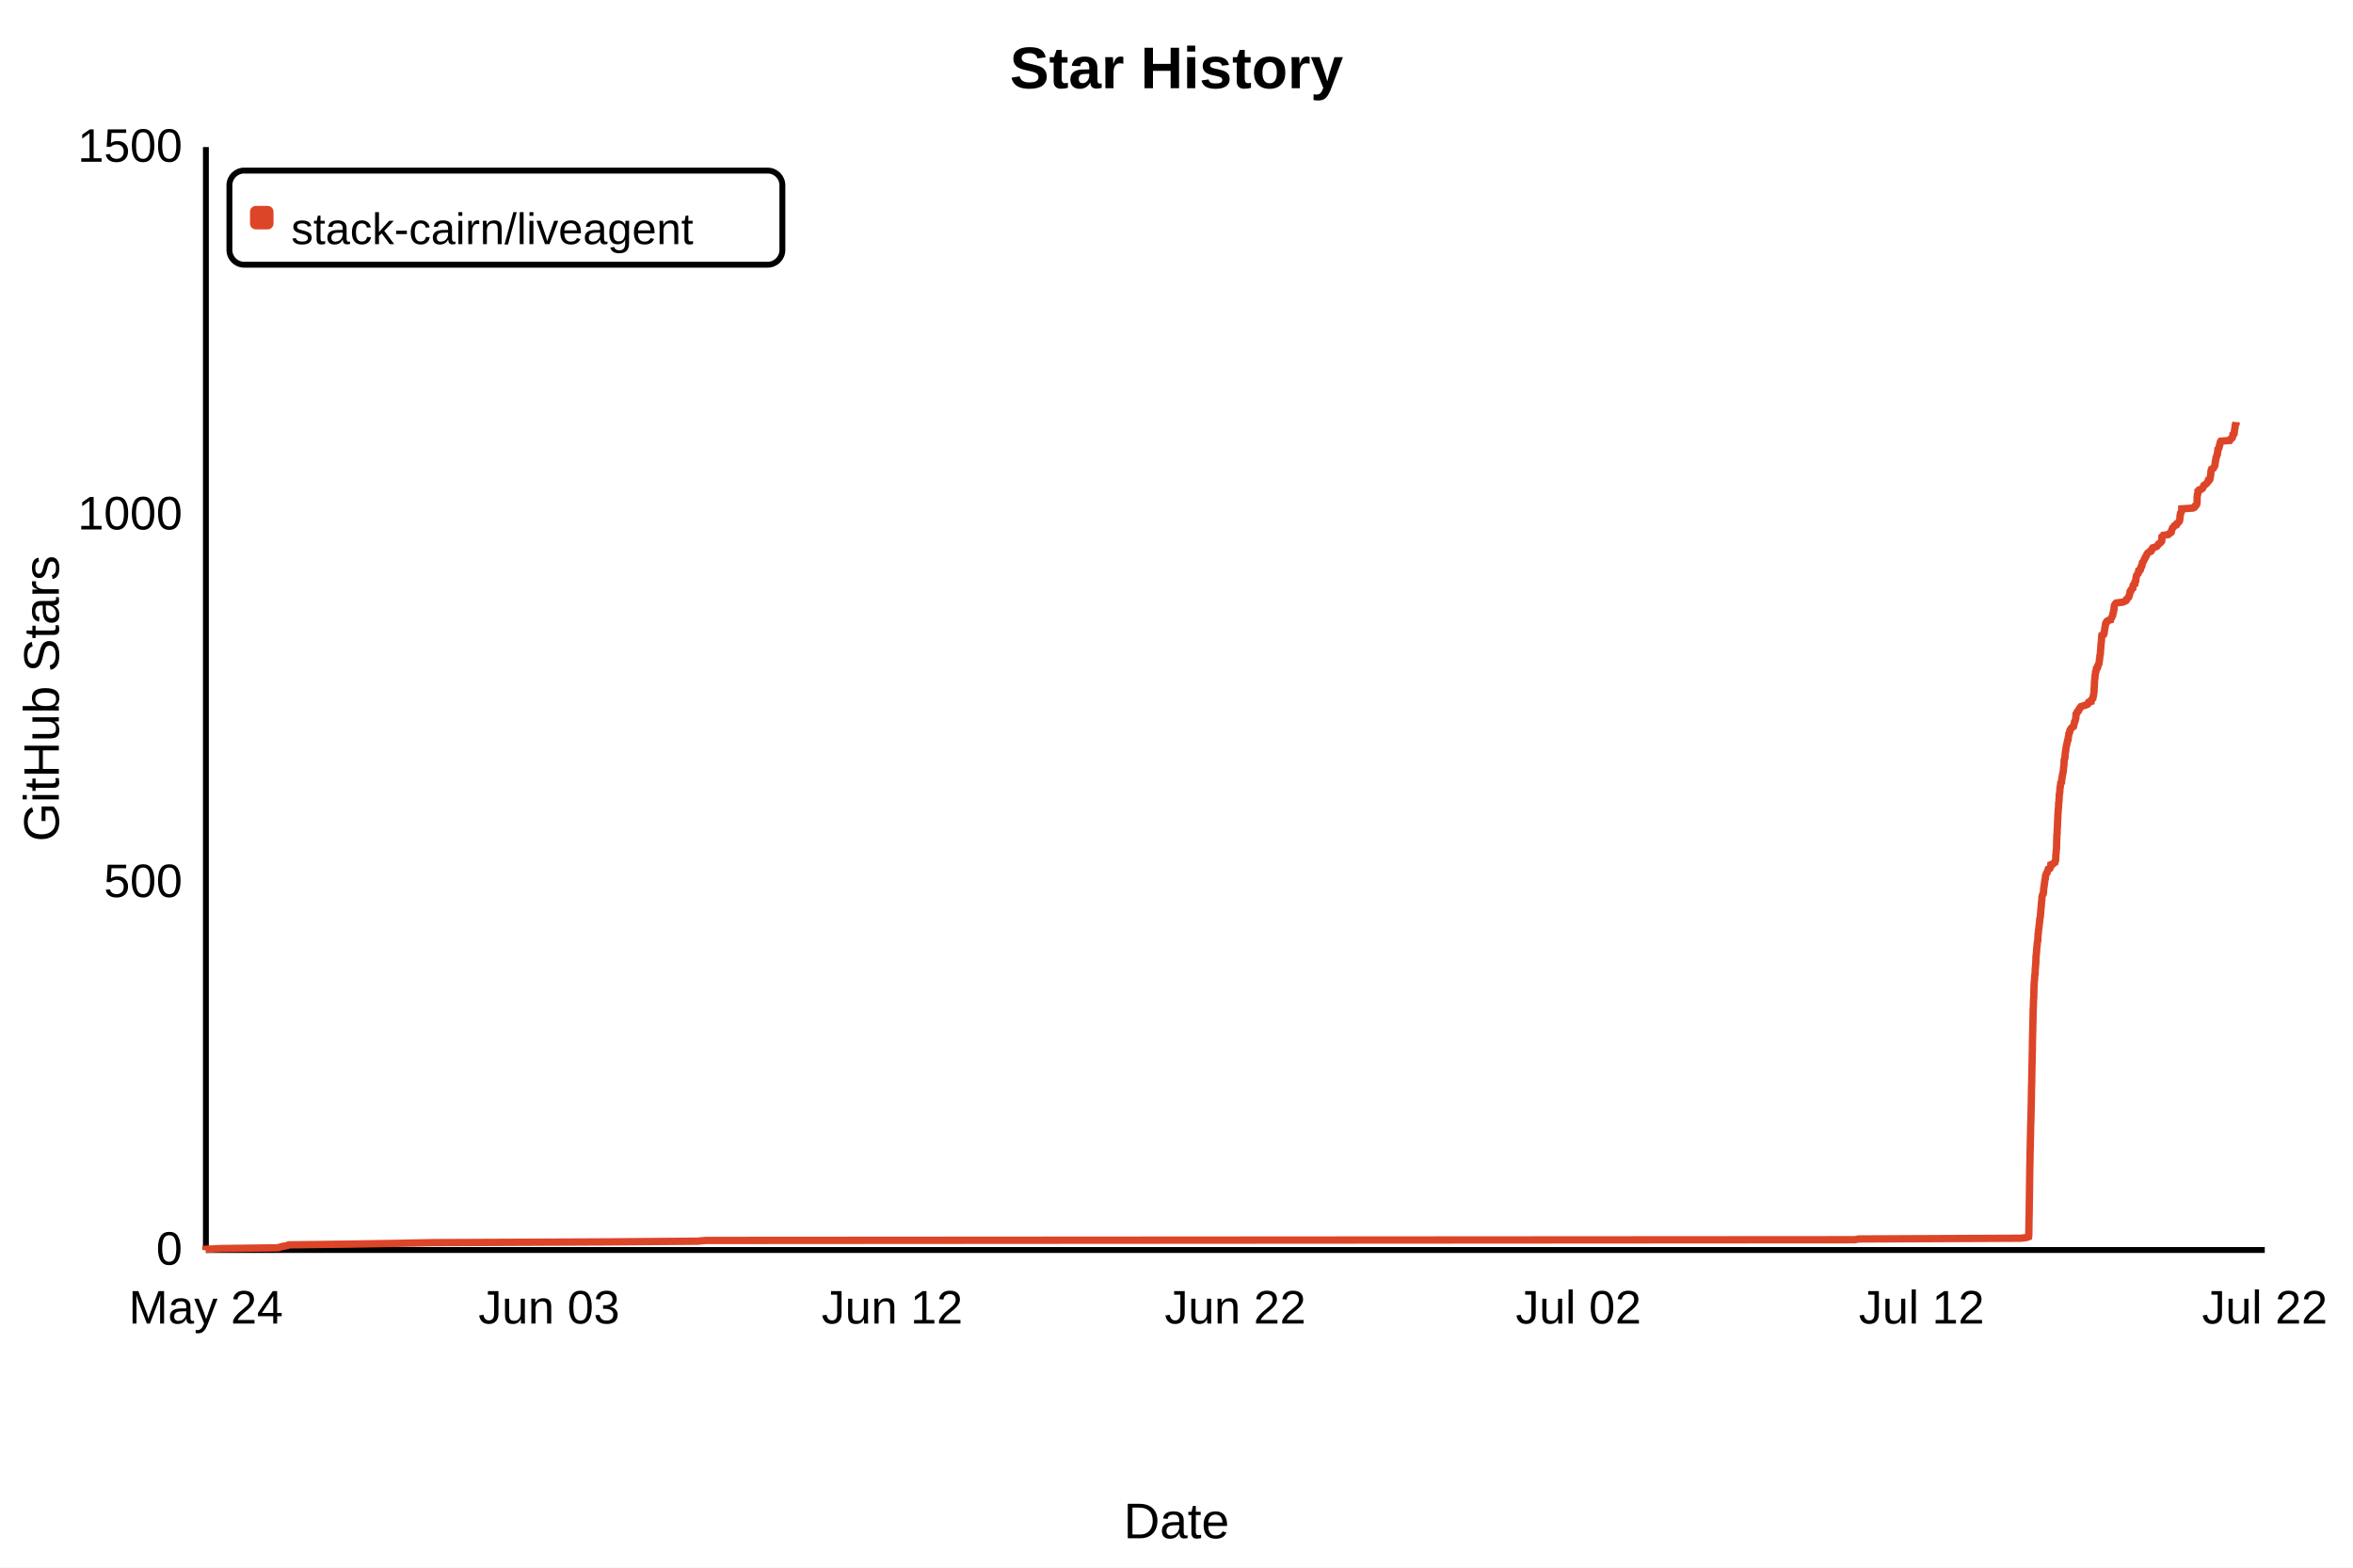
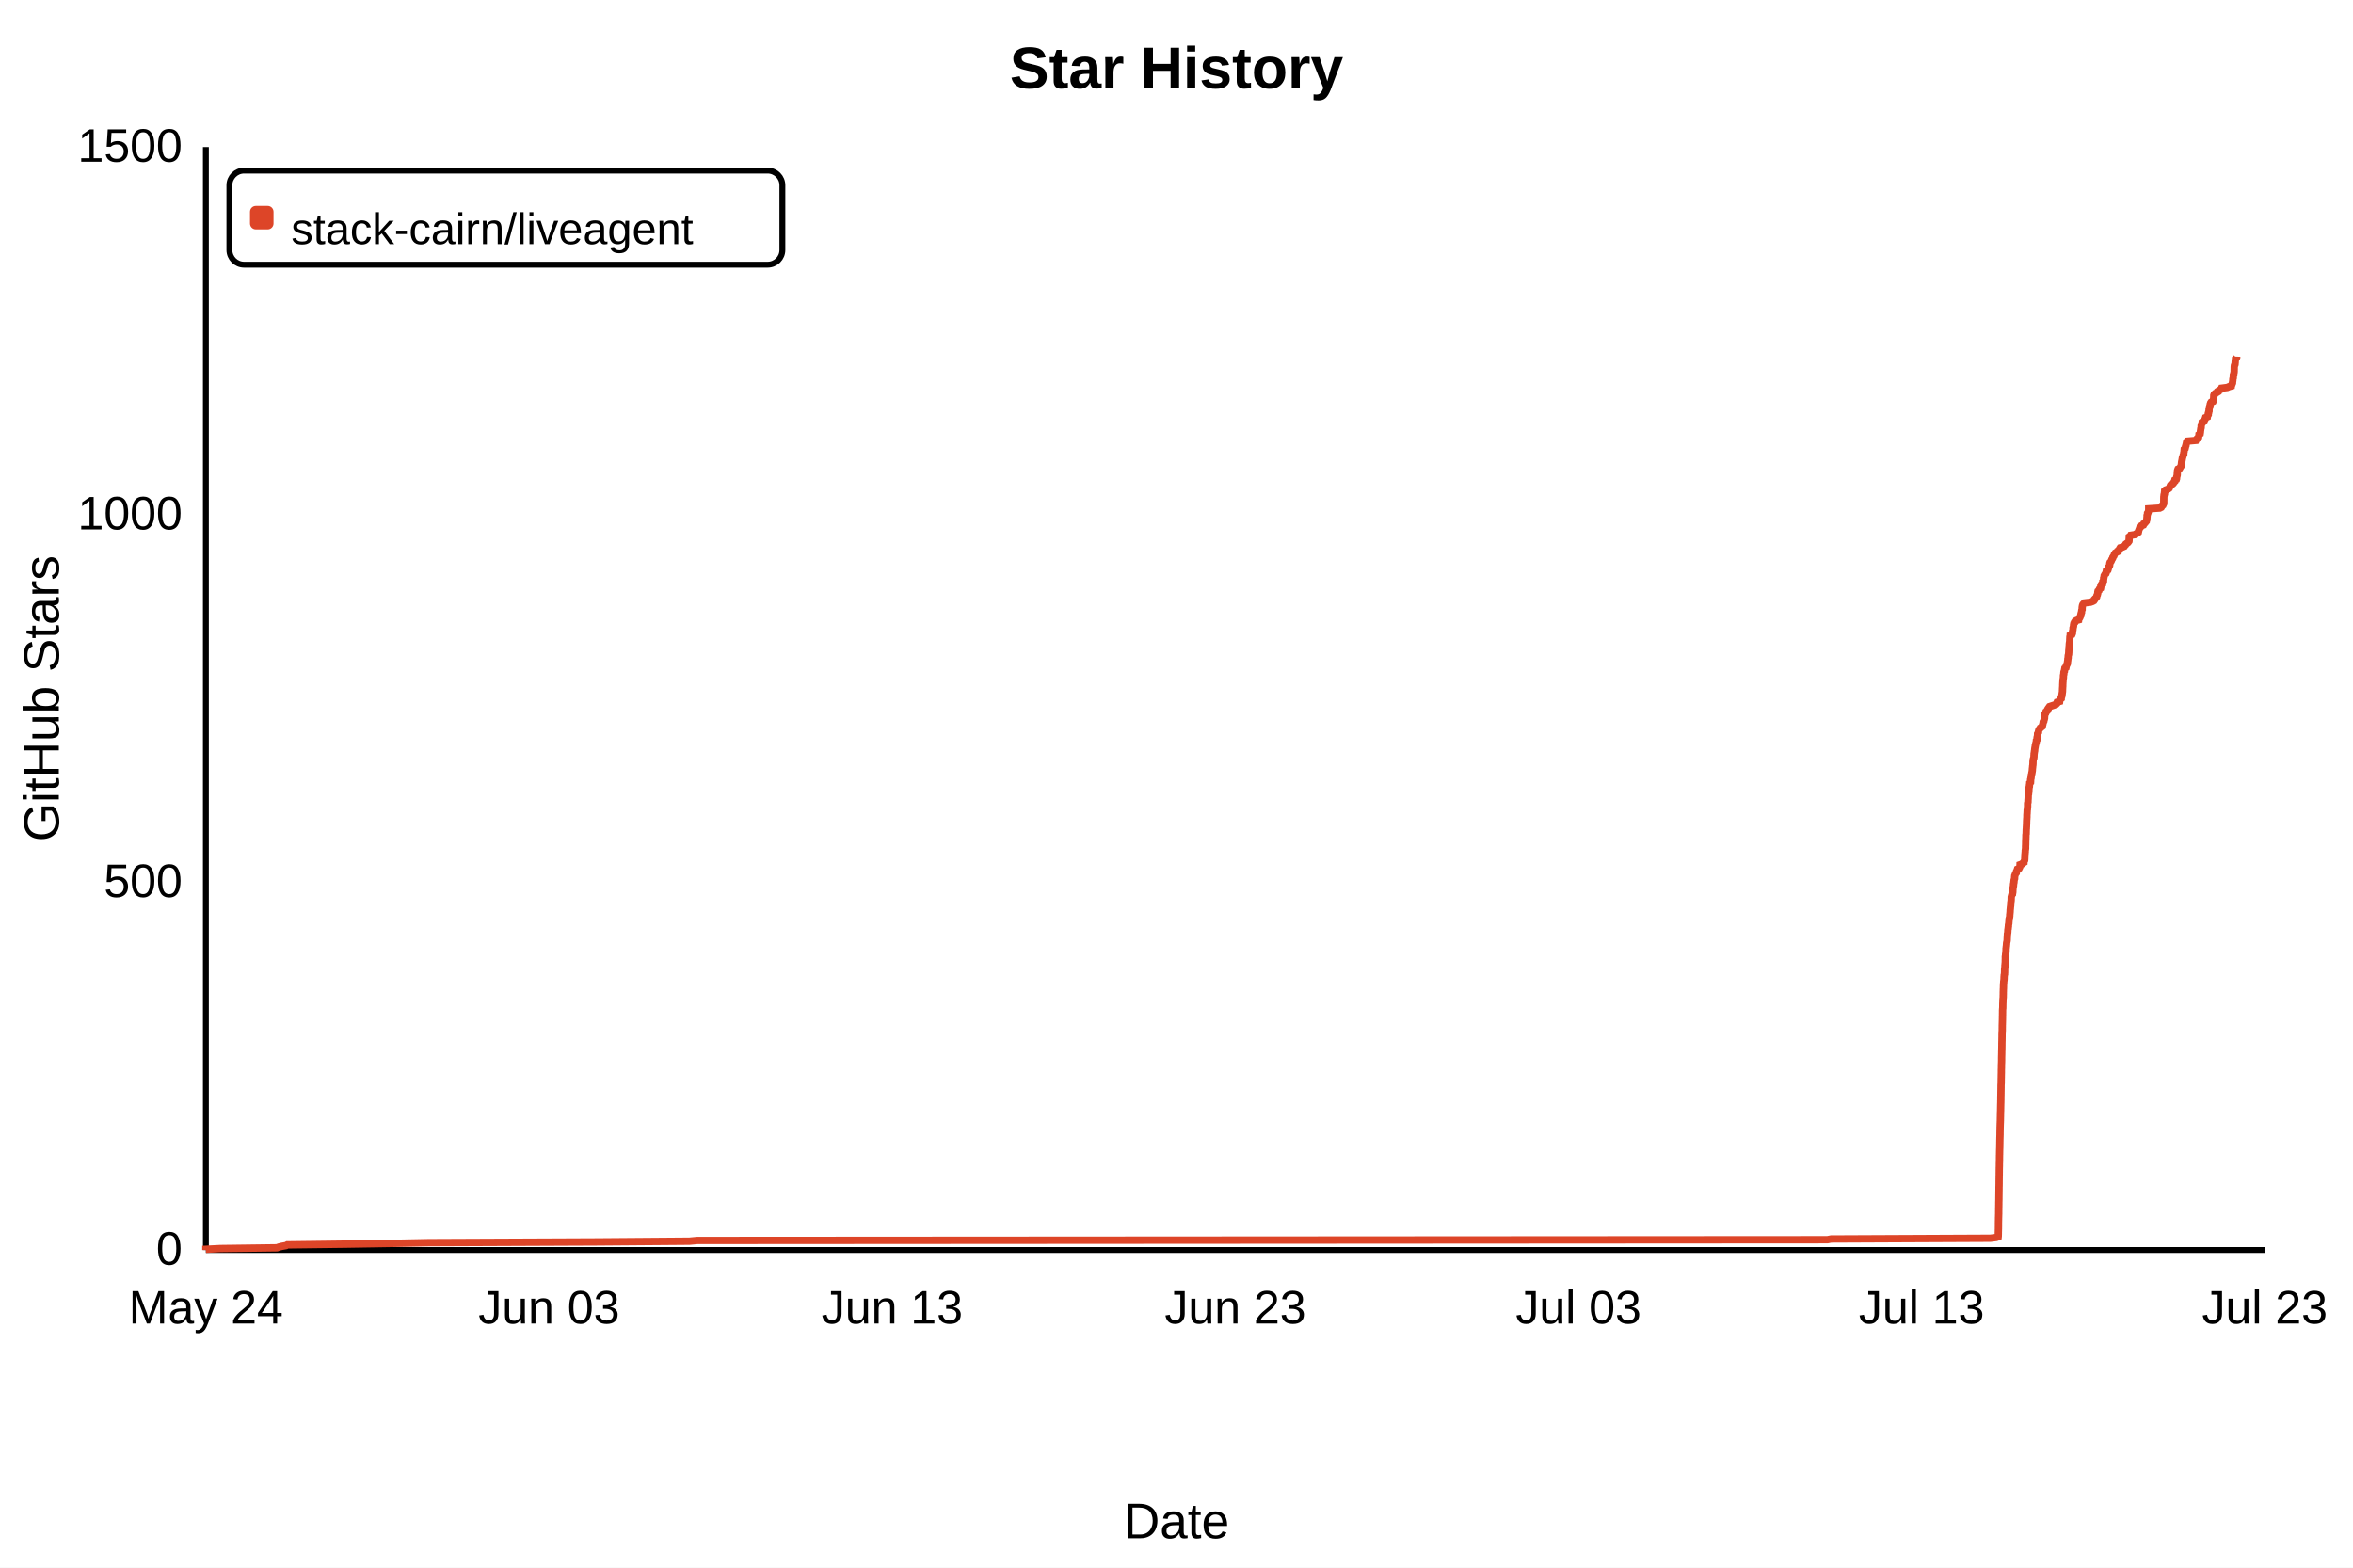
- <svg xmlns="http://www.w3.org/2000/svg" width="800" height="533" viewBox="0 0 800 533" role="img" aria-label="Star History" data-star-count="1126" style="background:#fff;font-family:Arial,sans-serif">
+ <svg xmlns="http://www.w3.org/2000/svg" width="800" height="533" viewBox="0 0 800 533" role="img" aria-label="Star History" data-star-count="1215" style="background:#fff;font-family:Arial,sans-serif">
  <rect width="800" height="533" fill="#fff" />
  <text x="50%" y="30" fill="#000" font-size="20" font-weight="700" text-anchor="middle">Star History</text>
  <path d="M70 425H770M70 425V50" fill="none" stroke="#000" stroke-width="2" />
-   <path d="M70.00 425.00 L70.00 424.75 L75.03 424.50 L94.57 424.25 L95.23 424.00 L96.24 423.75 L97.69 423.50 L98.14 423.25 L118.54 423.00 L134.27 422.75 L146.97 422.50 L205.03 422.25 L237.20 422.00 L239.90 421.75 L630.67 421.50 L631.95 421.25 L687.02 421.00 L689.06 420.75 L689.72 420.50 L689.75 420.25 L689.76 420.00 L689.76 419.75 L689.77 419.50 L689.78 419.25 L689.78 419.00 L689.78 418.75 L689.79 418.50 L689.79 418.25 L689.81 418.00 L689.81 417.75 L689.81 417.50 L689.82 417.25 L689.82 417.00 L689.82 416.75 L689.82 416.50 L689.82 416.25 L689.83 416.00 L689.83 415.75 L689.84 415.50 L689.84 415.25 L689.84 415.00 L689.85 414.75 L689.85 414.50 L689.86 414.25 L689.86 414.00 L689.88 413.75 L689.88 413.50 L689.88 413.25 L689.89 413.00 L689.90 412.75 L689.91 412.50 L689.91 412.25 L689.91 412.00 L689.91 411.75 L689.92 411.50 L689.92 411.25 L689.92 411.00 L689.92 410.75 L689.92 410.50 L689.93 410.25 L689.93 410.00 L689.94 409.75 L689.94 409.50 L689.95 409.25 L689.95 409.00 L689.95 408.75 L689.96 408.50 L689.96 408.25 L689.97 408.00 L689.97 407.75 L689.98 407.50 L689.98 407.25 L689.98 407.00 L689.98 406.75 L689.98 406.50 L689.99 406.25 L689.99 406.00 L690.00 405.75 L690.00 405.50 L690.01 405.25 L690.01 405.00 L690.01 404.75 L690.02 404.50 L690.02 404.25 L690.02 404.00 L690.02 403.75 L690.02 403.50 L690.04 403.25 L690.04 403.00 L690.04 402.75 L690.05 402.50 L690.05 402.25 L690.05 402.00 L690.05 401.75 L690.05 401.50 L690.06 401.25 L690.06 401.00 L690.06 400.75 L690.07 400.50 L690.07 400.25 L690.07 400.00 L690.08 399.75 L690.09 399.50 L690.09 399.25 L690.09 399.00 L690.09 398.75 L690.10 398.50 L690.10 398.25 L690.10 398.00 L690.10 397.75 L690.11 397.50 L690.11 397.25 L690.12 397.00 L690.13 396.75 L690.13 396.50 L690.14 396.25 L690.14 396.00 L690.14 395.75 L690.14 395.50 L690.16 395.25 L690.16 395.00 L690.18 394.75 L690.18 394.50 L690.18 394.25 L690.18 394.00 L690.18 393.75 L690.18 393.50 L690.19 393.25 L690.19 393.00 L690.19 392.75 L690.21 392.50 L690.21 392.25 L690.21 392.00 L690.22 391.75 L690.22 391.50 L690.23 391.25 L690.23 391.00 L690.24 390.75 L690.26 390.50 L690.26 390.25 L690.27 390.00 L690.27 389.75 L690.29 389.50 L690.29 389.25 L690.29 389.00 L690.29 388.75 L690.29 388.50 L690.29 388.25 L690.30 388.00 L690.31 387.75 L690.32 387.50 L690.32 387.25 L690.32 387.00 L690.33 386.75 L690.34 386.50 L690.34 386.25 L690.35 386.00 L690.36 385.75 L690.36 385.50 L690.36 385.25 L690.37 385.00 L690.38 384.75 L690.38 384.50 L690.38 384.25 L690.39 384.00 L690.39 383.75 L690.39 383.50 L690.40 383.25 L690.41 383.00 L690.42 382.75 L690.43 382.50 L690.44 382.25 L690.44 382.00 L690.46 381.75 L690.46 381.50 L690.46 381.25 L690.49 381.00 L690.49 380.75 L690.49 380.50 L690.49 380.25 L690.50 380.00 L690.51 379.75 L690.52 379.50 L690.52 379.25 L690.52 379.00 L690.53 378.75 L690.54 378.50 L690.54 378.25 L690.55 378.00 L690.56 377.75 L690.56 377.50 L690.57 377.25 L690.57 377.00 L690.57 376.75 L690.58 376.50 L690.59 376.25 L690.59 376.00 L690.60 375.75 L690.60 375.50 L690.61 375.25 L690.62 375.00 L690.63 374.75 L690.63 374.50 L690.63 374.25 L690.65 374.00 L690.65 373.75 L690.65 373.50 L690.65 373.25 L690.65 373.00 L690.66 372.75 L690.67 372.50 L690.67 372.25 L690.67 372.00 L690.68 371.75 L690.68 371.50 L690.68 371.25 L690.69 371.00 L690.69 370.75 L690.70 370.50 L690.70 370.25 L690.70 370.00 L690.71 369.75 L690.71 369.50 L690.71 369.25 L690.71 369.00 L690.72 368.75 L690.74 368.50 L690.76 368.25 L690.76 368.00 L690.77 367.75 L690.77 367.50 L690.77 367.25 L690.77 367.00 L690.77 366.75 L690.78 366.50 L690.79 366.25 L690.79 366.00 L690.79 365.75 L690.80 365.50 L690.80 365.25 L690.81 365.00 L690.82 364.75 L690.82 364.50 L690.82 364.25 L690.82 364.00 L690.83 363.75 L690.83 363.50 L690.84 363.25 L690.85 363.00 L690.85 362.75 L690.86 362.50 L690.87 362.25 L690.87 362.00 L690.88 361.75 L690.88 361.50 L690.89 361.25 L690.90 361.00 L690.90 360.75 L690.91 360.50 L690.91 360.25 L690.91 360.00 L690.92 359.75 L690.92 359.50 L690.92 359.25 L690.92 359.00 L690.93 358.75 L690.94 358.50 L690.95 358.25 L690.95 358.00 L690.95 357.75 L690.96 357.50 L690.97 357.25 L690.98 357.00 L690.99 356.75 L690.99 356.50 L690.99 356.25 L691.00 356.00 L691.00 355.75 L691.00 355.50 L691.00 355.25 L691.00 355.00 L691.00 354.75 L691.01 354.50 L691.01 354.25 L691.02 354.00 L691.03 353.75 L691.03 353.50 L691.04 353.25 L691.04 353.00 L691.05 352.75 L691.05 352.50 L691.06 352.25 L691.06 352.00 L691.06 351.75 L691.06 351.50 L691.08 351.25 L691.10 351.00 L691.10 350.75 L691.12 350.50 L691.12 350.25 L691.12 350.00 L691.13 349.75 L691.13 349.50 L691.13 349.25 L691.14 349.00 L691.14 348.75 L691.14 348.50 L691.15 348.25 L691.16 348.00 L691.17 347.75 L691.17 347.50 L691.18 347.25 L691.18 347.00 L691.20 346.75 L691.20 346.50 L691.21 346.25 L691.21 346.00 L691.21 345.75 L691.22 345.50 L691.22 345.25 L691.23 345.00 L691.23 344.75 L691.23 344.50 L691.23 344.25 L691.24 344.00 L691.24 343.75 L691.24 343.50 L691.26 343.25 L691.26 343.00 L691.31 342.75 L691.31 342.50 L691.32 342.25 L691.32 342.00 L691.32 341.75 L691.33 341.50 L691.33 341.25 L691.34 341.00 L691.36 340.75 L691.36 340.50 L691.37 340.25 L691.38 340.00 L691.39 339.75 L691.41 339.50 L691.45 339.25 L691.46 339.00 L691.46 338.75 L691.47 338.50 L691.47 338.25 L691.48 338.00 L691.48 337.75 L691.49 337.50 L691.49 337.25 L691.50 337.00 L691.50 336.75 L691.51 336.50 L691.52 336.25 L691.54 336.00 L691.55 335.75 L691.55 335.50 L691.55 335.25 L691.56 335.00 L691.58 334.75 L691.58 334.50 L691.61 334.25 L691.63 334.00 L691.64 333.75 L691.68 333.50 L691.72 333.25 L691.74 333.00 L691.75 332.75 L691.76 332.50 L691.77 332.25 L691.78 332.00 L691.80 331.75 L691.82 331.50 L691.91 331.25 L691.91 331.00 L691.94 330.75 L691.94 330.50 L691.95 330.25 L691.95 330.00 L691.95 329.75 L691.96 329.50 L691.97 329.25 L692.03 329.00 L692.05 328.75 L692.06 328.50 L692.06 328.25 L692.11 328.00 L692.12 327.75 L692.16 327.50 L692.16 327.25 L692.18 327.00 L692.18 326.75 L692.18 326.50 L692.19 326.25 L692.20 326.00 L692.20 325.75 L692.21 325.50 L692.21 325.25 L692.29 325.00 L692.29 324.75 L692.30 324.50 L692.32 324.25 L692.38 324.00 L692.40 323.75 L692.40 323.50 L692.44 323.25 L692.44 323.00 L692.45 322.75 L692.45 322.50 L692.50 322.25 L692.51 322.00 L692.56 321.75 L692.58 321.50 L692.61 321.25 L692.63 321.00 L692.63 320.75 L692.67 320.50 L692.72 320.25 L692.79 320.00 L692.83 319.75 L692.84 319.50 L692.85 319.25 L692.86 319.00 L692.87 318.75 L692.88 318.50 L692.90 318.25 L692.91 318.00 L692.93 317.75 L692.93 317.50 L693.01 317.25 L693.04 317.00 L693.06 316.75 L693.07 316.50 L693.08 316.25 L693.12 316.00 L693.18 315.75 L693.19 315.50 L693.22 315.25 L693.27 315.00 L693.28 314.75 L693.28 314.50 L693.34 314.25 L693.40 314.00 L693.41 313.75 L693.44 313.50 L693.44 313.25 L693.48 313.00 L693.48 312.75 L693.49 312.50 L693.54 312.25 L693.64 312.00 L693.68 311.75 L693.72 311.50 L693.73 311.25 L693.73 311.00 L693.77 310.75 L693.80 310.50 L693.82 310.25 L693.84 310.00 L693.85 309.75 L693.86 309.50 L693.87 309.25 L693.93 309.00 L693.93 308.75 L693.95 308.50 L693.99 308.25 L694.03 308.00 L694.05 307.75 L694.05 307.50 L694.07 307.25 L694.08 307.00 L694.10 306.75 L694.16 306.50 L694.18 306.25 L694.21 306.00 L694.22 305.75 L694.22 305.50 L694.22 305.25 L694.23 305.00 L694.30 304.75 L694.36 304.50 L694.43 304.25 L694.65 304.00 L694.67 303.75 L694.76 303.50 L694.79 303.25 L694.79 303.00 L694.80 302.75 L694.82 302.50 L694.83 302.25 L694.84 302.00 L694.91 301.75 L694.95 301.50 L695.00 301.25 L695.02 301.00 L695.03 300.75 L695.07 300.50 L695.12 300.25 L695.17 300.00 L695.18 299.75 L695.22 299.50 L695.23 299.25 L695.31 299.00 L695.40 298.75 L695.40 298.50 L695.41 298.25 L695.44 298.00 L695.46 297.75 L695.57 297.50 L695.66 297.25 L695.76 297.00 L695.99 296.75 L696.02 296.50 L696.08 296.25 L696.23 296.00 L696.32 295.75 L696.39 295.50 L696.97 295.25 L697.09 295.00 L697.20 294.75 L697.25 294.50 L697.27 294.25 L697.28 294.00 L697.99 293.75 L698.20 293.50 L698.62 293.25 L698.63 293.00 L698.75 292.75 L698.89 292.50 L698.91 292.25 L698.92 292.00 L698.93 291.75 L698.95 291.50 L698.95 291.25 L698.96 291.00 L698.96 290.75 L698.99 290.50 L699.03 290.25 L699.03 290.00 L699.08 289.75 L699.08 289.50 L699.08 289.25 L699.13 289.00 L699.15 288.75 L699.20 288.50 L699.20 288.25 L699.20 288.00 L699.21 287.75 L699.22 287.50 L699.23 287.25 L699.24 287.00 L699.24 286.75 L699.25 286.50 L699.25 286.25 L699.25 286.00 L699.26 285.75 L699.27 285.50 L699.30 285.25 L699.30 285.00 L699.31 284.75 L699.31 284.50 L699.31 284.25 L699.32 284.00 L699.34 283.75 L699.40 283.50 L699.40 283.25 L699.41 283.00 L699.41 282.75 L699.42 282.50 L699.42 282.25 L699.43 282.00 L699.47 281.75 L699.47 281.50 L699.48 281.25 L699.51 281.00 L699.51 280.75 L699.52 280.50 L699.53 280.25 L699.55 280.00 L699.55 279.75 L699.56 279.50 L699.57 279.25 L699.58 279.00 L699.58 278.75 L699.61 278.50 L699.62 278.25 L699.65 278.00 L699.66 277.75 L699.66 277.50 L699.66 277.25 L699.67 277.00 L699.69 276.75 L699.72 276.50 L699.73 276.25 L699.74 276.00 L699.75 275.75 L699.75 275.50 L699.81 275.25 L699.82 275.00 L699.85 274.75 L699.88 274.50 L699.90 274.25 L699.90 274.00 L699.90 273.75 L699.90 273.50 L699.91 273.25 L699.93 273.00 L700.02 272.75 L700.04 272.50 L700.04 272.25 L700.05 272.00 L700.06 271.75 L700.09 271.50 L700.10 271.25 L700.10 271.00 L700.11 270.75 L700.12 270.50 L700.12 270.25 L700.22 270.00 L700.23 269.75 L700.25 269.50 L700.32 269.25 L700.33 269.00 L700.34 268.75 L700.35 268.50 L700.37 268.25 L700.39 268.00 L700.40 267.75 L700.50 267.50 L700.53 267.25 L700.54 267.00 L700.58 266.75 L700.63 266.50 L700.64 266.25 L700.91 266.00 L700.93 265.75 L700.94 265.50 L700.94 265.25 L700.95 265.00 L701.03 264.75 L701.09 264.50 L701.10 264.25 L701.14 264.00 L701.16 263.75 L701.20 263.50 L701.30 263.25 L701.35 263.00 L701.38 262.75 L701.45 262.50 L701.48 262.25 L701.54 262.00 L701.55 261.75 L701.55 261.50 L701.58 261.25 L701.61 261.00 L701.64 260.75 L701.66 260.50 L701.70 260.25 L701.73 260.00 L701.75 259.75 L701.76 259.50 L701.76 259.25 L701.76 259.00 L701.80 258.75 L701.80 258.50 L701.85 258.25 L701.90 258.00 L702.04 257.75 L702.07 257.50 L702.10 257.25 L702.10 257.00 L702.11 256.75 L702.14 256.50 L702.14 256.25 L702.19 256.00 L702.24 255.75 L702.25 255.50 L702.34 255.25 L702.34 255.00 L702.36 254.75 L702.40 254.50 L702.44 254.25 L702.50 254.00 L702.54 253.75 L702.56 253.50 L702.64 253.25 L702.71 253.00 L702.74 252.75 L702.83 252.50 L702.89 252.25 L702.92 252.00 L702.94 251.75 L703.14 251.50 L703.17 251.25 L703.18 251.00 L703.18 250.75 L703.25 250.50 L703.31 250.25 L703.34 250.00 L703.36 249.75 L703.37 249.50 L703.51 249.25 L703.66 249.00 L703.66 248.75 L703.72 248.50 L703.78 248.25 L703.91 248.00 L704.15 247.75 L704.27 247.50 L704.65 247.25 L704.98 247.00 L705.04 246.75 L705.06 246.50 L705.16 246.25 L705.20 246.00 L705.27 245.75 L705.29 245.50 L705.48 245.25 L705.50 245.00 L705.62 244.75 L705.67 244.50 L705.75 244.25 L705.76 244.00 L705.76 243.75 L705.80 243.50 L705.81 243.25 L705.82 243.00 L705.85 242.75 L706.13 242.50 L706.19 242.25 L706.25 242.00 L706.63 241.75 L706.70 241.50 L706.78 241.25 L707.06 241.00 L707.11 240.75 L707.30 240.50 L707.47 240.25 L708.23 240.00 L709.02 239.75 L709.70 239.50 L709.95 239.25 L709.99 239.00 L710.11 238.75 L710.97 238.50 L711.00 238.25 L711.02 238.00 L711.21 237.75 L711.52 237.50 L711.53 237.25 L711.60 237.00 L711.71 236.75 L711.74 236.50 L711.80 236.25 L711.84 236.00 L711.86 235.75 L711.91 235.50 L711.95 235.25 L711.96 235.00 L711.97 234.75 L711.98 234.50 L711.99 234.25 L712.00 234.00 L712.01 233.75 L712.04 233.50 L712.06 233.25 L712.06 233.00 L712.06 232.75 L712.08 232.50 L712.09 232.25 L712.10 232.00 L712.12 231.75 L712.13 231.50 L712.16 231.25 L712.18 231.00 L712.24 230.75 L712.27 230.50 L712.28 230.25 L712.29 230.00 L712.29 229.75 L712.33 229.50 L712.42 229.25 L712.43 229.00 L712.43 228.75 L712.47 228.50 L712.63 228.25 L712.64 228.00 L712.67 227.75 L712.72 227.50 L712.77 227.25 L713.15 227.00 L713.21 226.75 L713.24 226.50 L713.27 226.25 L713.48 226.00 L713.61 225.75 L713.62 225.50 L713.68 225.25 L713.71 225.00 L713.74 224.75 L713.79 224.50 L713.81 224.25 L713.81 224.00 L713.89 223.75 L713.91 223.50 L713.93 223.25 L713.94 223.00 L713.98 222.75 L714.08 222.50 L714.10 222.25 L714.11 222.00 L714.14 221.75 L714.15 221.50 L714.16 221.25 L714.18 221.00 L714.20 220.75 L714.23 220.50 L714.24 220.25 L714.24 220.00 L714.28 219.75 L714.30 219.50 L714.31 219.25 L714.32 219.00 L714.36 218.75 L714.39 218.50 L714.44 218.25 L714.47 218.00 L714.47 217.75 L714.48 217.50 L714.50 217.25 L714.50 217.00 L714.53 216.75 L714.53 216.50 L714.63 216.25 L714.64 216.00 L715.22 215.75 L715.33 215.50 L715.41 215.25 L715.41 215.00 L715.43 214.75 L715.48 214.50 L715.54 214.25 L715.59 214.00 L715.60 213.75 L715.61 213.50 L715.69 213.25 L715.76 213.00 L715.79 212.75 L715.80 212.50 L715.85 212.25 L715.90 212.00 L716.14 211.75 L716.15 211.50 L716.31 211.25 L716.67 211.00 L717.55 210.75 L717.58 210.50 L717.78 210.25 L717.96 210.00 L718.05 209.75 L718.16 209.50 L718.30 209.25 L718.30 209.00 L718.36 208.75 L718.41 208.50 L718.54 208.25 L718.55 208.00 L718.59 207.75 L718.62 207.50 L718.75 207.25 L718.75 207.00 L718.76 206.75 L718.77 206.50 L718.82 206.25 L718.85 206.00 L718.93 205.75 L719.04 205.50 L719.26 205.25 L719.52 205.00 L721.62 204.75 L722.35 204.50 L722.82 204.25 L722.99 204.00 L723.00 203.75 L723.23 203.50 L723.58 203.25 L723.77 203.00 L723.81 202.75 L723.86 202.50 L724.02 202.25 L724.07 202.00 L724.15 201.75 L724.17 201.50 L724.17 201.25 L724.24 201.00 L724.57 200.75 L724.62 200.50 L724.75 200.25 L725.14 200.00 L725.18 199.75 L725.22 199.50 L725.22 199.25 L725.25 199.00 L725.41 198.75 L725.85 198.50 L725.89 198.25 L725.90 198.00 L725.91 197.75 L726.14 197.50 L726.15 197.25 L726.19 197.00 L726.21 196.75 L726.21 196.50 L726.32 196.25 L726.35 196.00 L726.37 195.75 L726.52 195.50 L726.67 195.25 L726.98 195.00 L727.08 194.75 L727.09 194.50 L727.09 194.25 L727.14 194.00 L727.69 193.75 L727.77 193.50 L727.83 193.25 L727.85 193.00 L727.92 192.75 L728.20 192.50 L728.27 192.25 L728.29 192.00 L728.30 191.75 L728.33 191.50 L728.41 191.25 L728.67 191.00 L728.82 190.75 L728.92 190.50 L729.00 190.25 L729.20 190.00 L729.33 189.75 L729.36 189.50 L729.53 189.25 L729.73 189.00 L729.83 188.75 L729.89 188.50 L730.07 188.25 L730.23 188.00 L730.66 187.75 L731.19 187.50 L731.21 187.25 L731.60 187.00 L731.73 186.75 L731.74 186.50 L731.91 186.25 L732.75 186.00 L733.33 185.75 L733.50 185.50 L733.76 185.25 L733.85 185.00 L734.17 184.75 L734.57 184.50 L734.79 184.25 L734.96 184.00 L734.99 183.75 L734.99 183.50 L735.00 183.25 L735.02 183.00 L735.03 182.75 L735.05 182.50 L735.44 182.25 L735.56 182.00 L737.19 181.75 L737.42 181.50 L737.87 181.25 L738.19 181.00 L738.26 180.75 L738.26 180.50 L738.37 180.25 L738.46 180.00 L738.57 179.75 L738.65 179.50 L738.93 179.25 L739.14 179.00 L739.28 178.75 L739.95 178.50 L740.09 178.25 L740.14 178.00 L740.54 177.75 L740.71 177.50 L740.95 177.25 L740.99 177.00 L741.10 176.75 L741.13 176.50 L741.14 176.25 L741.16 176.00 L741.20 175.75 L741.20 175.50 L741.20 175.25 L741.31 175.00 L741.35 174.75 L741.36 174.50 L741.57 174.25 L741.63 174.00 L741.74 173.75 L741.76 173.50 L741.78 173.25 L741.78 173.00 L745.60 172.75 L746.11 172.50 L746.26 172.25 L746.33 172.00 L746.71 171.75 L746.82 171.50 L746.95 171.25 L746.97 171.00 L746.98 170.75 L746.98 170.50 L746.99 170.25 L746.99 170.00 L746.99 169.75 L746.99 169.50 L747.00 169.25 L747.01 169.00 L747.02 168.75 L747.08 168.50 L747.08 168.25 L747.21 168.00 L747.22 167.75 L747.23 167.50 L747.31 167.25 L747.31 167.00 L747.78 166.75 L747.84 166.50 L748.56 166.25 L748.89 166.00 L748.99 165.75 L749.10 165.50 L749.18 165.25 L749.31 165.00 L749.79 164.75 L750.12 164.50 L750.34 164.25 L750.46 164.00 L750.73 163.75 L750.74 163.50 L750.80 163.25 L751.32 163.00 L751.40 162.75 L751.41 162.50 L751.45 162.25 L751.50 162.00 L751.58 161.75 L751.64 161.50 L751.65 161.25 L751.65 161.00 L751.67 160.75 L751.68 160.50 L751.72 160.25 L751.75 160.00 L751.81 159.75 L751.91 159.50 L752.49 159.25 L752.63 159.00 L752.77 158.75 L752.96 158.50 L753.05 158.25 L753.06 158.00 L753.11 157.75 L753.11 157.50 L753.16 157.25 L753.18 157.00 L753.26 156.75 L753.28 156.50 L753.36 156.25 L753.37 156.00 L753.45 155.75 L753.46 155.50 L753.61 155.25 L753.67 155.00 L753.72 154.75 L753.90 154.50 L753.90 154.25 L753.91 154.00 L753.97 153.75 L754.01 153.50 L754.02 153.25 L754.05 153.00 L754.07 152.75 L754.36 152.50 L754.43 152.25 L754.48 152.00 L754.52 151.75 L754.65 151.50 L754.68 151.25 L754.73 151.00 L754.83 150.75 L754.84 150.50 L754.90 150.25 L755.06 150.00 L758.10 149.75 L758.22 149.50 L758.39 149.25 L758.83 149.00 L759.01 148.75 L759.04 148.50 L759.07 148.25 L759.17 148.00 L759.19 147.75 L759.56 147.50 L759.60 147.25 L759.65 147.00 L759.67 146.75 L759.68 146.50 L759.73 146.25 L759.76 146.00 L759.80 145.75 L759.88 145.50 L759.92 145.25 L759.92 145.00 L759.93 144.75 L759.96 144.50 L760.05 144.25 L760.25 144.00 L760.26 143.75 L760.28 143.50" fill="none" stroke="#dd4528" stroke-width="2.5" />
+   <path d="M70.00 425.00 L70.00 424.75 L74.94 424.50 L94.16 424.25 L94.81 424.00 L95.80 423.75 L97.23 423.50 L97.67 423.25 L117.73 423.00 L133.20 422.75 L145.69 422.50 L202.77 422.25 L234.41 422.00 L237.06 421.75 L621.29 421.50 L622.55 421.25 L676.70 421.00 L678.71 420.75 L679.36 420.50 L679.39 420.25 L679.39 420.00 L679.40 419.75 L679.41 419.50 L679.41 419.25 L679.41 419.00 L679.42 418.75 L679.43 418.50 L679.43 418.25 L679.44 418.00 L679.45 417.75 L679.45 417.50 L679.45 417.25 L679.46 417.00 L679.46 416.75 L679.46 416.50 L679.46 416.25 L679.46 416.00 L679.46 415.75 L679.47 415.50 L679.47 415.25 L679.48 415.00 L679.48 414.75 L679.49 414.50 L679.49 414.25 L679.49 414.00 L679.51 413.75 L679.51 413.50 L679.52 413.25 L679.52 413.00 L679.54 412.75 L679.54 412.50 L679.54 412.25 L679.54 412.00 L679.54 411.75 L679.55 411.50 L679.55 411.25 L679.55 411.00 L679.55 410.75 L679.56 410.50 L679.57 410.25 L679.57 410.00 L679.57 409.75 L679.58 409.50 L679.58 409.25 L679.58 409.00 L679.58 408.75 L679.59 408.50 L679.60 408.25 L679.60 408.00 L679.61 407.75 L679.61 407.50 L679.61 407.25 L679.61 407.00 L679.62 406.75 L679.62 406.50 L679.62 406.25 L679.63 406.00 L679.63 405.75 L679.63 405.50 L679.64 405.25 L679.64 405.00 L679.64 404.75 L679.65 404.50 L679.65 404.25 L679.65 404.00 L679.65 403.75 L679.65 403.50 L679.67 403.25 L679.67 403.00 L679.67 402.75 L679.68 402.50 L679.68 402.25 L679.68 402.00 L679.68 401.75 L679.68 401.50 L679.69 401.25 L679.69 401.00 L679.69 400.75 L679.70 400.50 L679.70 400.25 L679.70 400.00 L679.71 399.75 L679.72 399.50 L679.72 399.25 L679.72 399.00 L679.72 398.75 L679.73 398.50 L679.73 398.25 L679.73 398.00 L679.73 397.75 L679.74 397.50 L679.74 397.25 L679.74 397.00 L679.76 396.75 L679.76 396.50 L679.77 396.25 L679.77 396.00 L679.77 395.75 L679.77 395.50 L679.79 395.25 L679.79 395.00 L679.81 394.75 L679.81 394.50 L679.81 394.25 L679.81 394.00 L679.81 393.75 L679.81 393.50 L679.82 393.25 L679.82 393.00 L679.82 392.75 L679.84 392.50 L679.84 392.25 L679.84 392.00 L679.85 391.75 L679.85 391.50 L679.86 391.25 L679.86 391.00 L679.87 390.75 L679.88 390.50 L679.89 390.25 L679.90 390.00 L679.90 389.75 L679.91 389.50 L679.91 389.25 L679.92 389.00 L679.92 388.75 L679.92 388.50 L679.92 388.25 L679.93 388.00 L679.93 387.75 L679.94 387.50 L679.94 387.25 L679.95 387.00 L679.95 386.75 L679.97 386.50 L679.97 386.25 L679.98 386.00 L679.99 385.75 L679.99 385.50 L679.99 385.25 L679.99 385.00 L680.00 384.75 L680.00 384.50 L680.01 384.25 L680.02 384.00 L680.02 383.75 L680.02 383.50 L680.02 383.25 L680.04 383.00 L680.04 382.75 L680.05 382.50 L680.06 382.25 L680.06 382.00 L680.08 381.75 L680.09 381.50 L680.09 381.25 L680.11 381.00 L680.11 380.75 L680.11 380.50 L680.12 380.25 L680.12 380.00 L680.13 379.75 L680.14 379.50 L680.14 379.25 L680.14 379.00 L680.15 378.75 L680.16 378.50 L680.17 378.25 L680.17 378.00 L680.18 377.75 L680.19 377.50 L680.19 377.25 L680.19 377.00 L680.20 376.75 L680.20 376.50 L680.21 376.25 L680.21 376.00 L680.22 375.75 L680.22 375.50 L680.23 375.25 L680.24 375.00 L680.25 374.75 L680.25 374.50 L680.25 374.25 L680.27 374.00 L680.27 373.75 L680.27 373.50 L680.27 373.25 L680.28 373.00 L680.28 372.75 L680.29 372.50 L680.29 372.25 L680.29 372.00 L680.30 371.75 L680.30 371.50 L680.30 371.25 L680.31 371.00 L680.31 370.75 L680.32 370.50 L680.32 370.25 L680.32 370.00 L680.33 369.75 L680.33 369.50 L680.33 369.25 L680.33 369.00 L680.34 368.75 L680.36 368.50 L680.38 368.25 L680.38 368.00 L680.38 367.75 L680.39 367.50 L680.39 367.25 L680.39 367.00 L680.39 366.75 L680.40 366.50 L680.41 366.25 L680.41 366.00 L680.41 365.75 L680.42 365.50 L680.42 365.25 L680.43 365.00 L680.44 364.75 L680.44 364.50 L680.44 364.25 L680.44 364.00 L680.44 363.75 L680.45 363.50 L680.46 363.25 L680.47 363.00 L680.47 362.75 L680.47 362.50 L680.48 362.25 L680.49 362.00 L680.49 361.75 L680.50 361.50 L680.51 361.25 L680.52 361.00 L680.52 360.75 L680.53 360.50 L680.53 360.25 L680.53 360.00 L680.53 359.75 L680.53 359.50 L680.54 359.25 L680.54 359.00 L680.55 358.75 L680.56 358.50 L680.56 358.25 L680.57 358.00 L680.57 357.75 L680.57 357.50 L680.58 357.25 L680.60 357.00 L680.60 356.75 L680.61 356.50 L680.61 356.25 L680.61 356.00 L680.61 355.75 L680.62 355.50 L680.62 355.25 L680.62 355.00 L680.62 354.75 L680.63 354.50 L680.63 354.25 L680.64 354.00 L680.65 353.75 L680.65 353.50 L680.65 353.25 L680.66 353.00 L680.66 352.75 L680.67 352.50 L680.67 352.25 L680.67 352.00 L680.67 351.75 L680.68 351.50 L680.69 351.25 L680.71 351.00 L680.71 350.75 L680.73 350.50 L680.74 350.25 L680.74 350.00 L680.74 349.75 L680.74 349.50 L680.75 349.25 L680.75 349.00 L680.75 348.75 L680.75 348.50 L680.77 348.25 L680.77 348.00 L680.78 347.75 L680.79 347.50 L680.79 347.25 L680.80 347.00 L680.81 346.75 L680.81 346.50 L680.82 346.25 L680.82 346.00 L680.82 345.75 L680.83 345.50 L680.84 345.25 L680.84 345.00 L680.84 344.75 L680.84 344.50 L680.85 344.25 L680.85 344.00 L680.85 343.75 L680.85 343.50 L680.87 343.25 L680.88 343.00 L680.92 342.75 L680.92 342.50 L680.93 342.25 L680.93 342.00 L680.93 341.75 L680.94 341.50 L680.94 341.25 L680.95 341.00 L680.97 340.75 L680.97 340.50 L680.98 340.25 L680.99 340.00 L681.00 339.75 L681.02 339.50 L681.05 339.25 L681.07 339.00 L681.07 338.75 L681.07 338.50 L681.08 338.25 L681.09 338.00 L681.09 337.75 L681.09 337.50 L681.09 337.25 L681.11 337.00 L681.11 336.75 L681.12 336.50 L681.12 336.25 L681.15 336.00 L681.15 335.75 L681.16 335.50 L681.16 335.25 L681.17 335.00 L681.18 334.75 L681.19 334.50 L681.22 334.25 L681.24 334.00 L681.24 333.75 L681.28 333.50 L681.32 333.25 L681.34 333.00 L681.36 332.75 L681.36 332.50 L681.37 332.25 L681.38 332.00 L681.41 331.75 L681.42 331.50 L681.51 331.25 L681.51 331.00 L681.54 330.75 L681.54 330.50 L681.55 330.25 L681.55 330.00 L681.55 329.75 L681.56 329.50 L681.57 329.25 L681.63 329.00 L681.65 328.75 L681.66 328.50 L681.66 328.25 L681.71 328.00 L681.71 327.75 L681.75 327.50 L681.76 327.25 L681.78 327.00 L681.78 326.75 L681.78 326.50 L681.79 326.25 L681.80 326.00 L681.80 325.75 L681.80 325.50 L681.80 325.25 L681.88 325.00 L681.88 324.75 L681.89 324.50 L681.92 324.25 L681.97 324.00 L681.99 323.75 L682.00 323.50 L682.03 323.25 L682.03 323.00 L682.04 322.75 L682.04 322.50 L682.09 322.25 L682.10 322.00 L682.15 321.75 L682.17 321.50 L682.19 321.25 L682.22 321.00 L682.22 320.75 L682.26 320.50 L682.31 320.25 L682.37 320.00 L682.41 319.75 L682.42 319.50 L682.43 319.25 L682.44 319.00 L682.45 318.75 L682.47 318.50 L682.49 318.25 L682.50 318.00 L682.51 317.75 L682.52 317.50 L682.59 317.25 L682.62 317.00 L682.64 316.75 L682.65 316.50 L682.66 316.25 L682.69 316.00 L682.76 315.75 L682.77 315.50 L682.79 315.25 L682.85 315.00 L682.85 314.75 L682.86 314.50 L682.91 314.25 L682.97 314.00 L682.98 313.75 L683.01 313.50 L683.02 313.25 L683.05 313.00 L683.05 312.75 L683.06 312.50 L683.12 312.25 L683.21 312.00 L683.25 311.75 L683.29 311.50 L683.30 311.25 L683.30 311.00 L683.34 310.75 L683.36 310.50 L683.39 310.25 L683.41 310.00 L683.42 309.75 L683.43 309.50 L683.44 309.25 L683.49 309.00 L683.50 308.75 L683.52 308.50 L683.55 308.25 L683.59 308.00 L683.61 307.75 L683.62 307.50 L683.63 307.25 L683.64 307.00 L683.67 306.75 L683.72 306.50 L683.75 306.25 L683.77 306.00 L683.78 305.75 L683.78 305.50 L683.79 305.25 L683.79 305.00 L683.86 304.75 L683.92 304.50 L683.99 304.25 L684.21 304.00 L684.22 303.75 L684.31 303.50 L684.34 303.25 L684.34 303.00 L684.35 302.75 L684.37 302.50 L684.38 302.25 L684.39 302.00 L684.46 301.75 L684.50 301.50 L684.55 301.25 L684.57 301.00 L684.58 300.75 L684.61 300.50 L684.67 300.25 L684.72 300.00 L684.72 299.75 L684.76 299.50 L684.78 299.25 L684.85 299.00 L684.94 298.75 L684.95 298.50 L684.95 298.25 L684.98 298.00 L685.00 297.75 L685.11 297.50 L685.19 297.25 L685.29 297.00 L685.52 296.75 L685.55 296.50 L685.61 296.25 L685.76 296.00 L685.85 295.75 L685.92 295.50 L686.48 295.25 L686.61 295.00 L686.72 294.75 L686.76 294.50 L686.78 294.25 L686.79 294.00 L687.49 293.75 L687.70 293.50 L688.11 293.25 L688.11 293.00 L688.24 292.75 L688.37 292.50 L688.39 292.25 L688.41 292.00 L688.41 291.75 L688.43 291.50 L688.44 291.25 L688.45 291.00 L688.45 290.75 L688.47 290.50 L688.51 290.25 L688.51 290.00 L688.56 289.75 L688.56 289.50 L688.56 289.25 L688.61 289.00 L688.63 288.75 L688.68 288.50 L688.68 288.25 L688.68 288.00 L688.68 287.75 L688.69 287.50 L688.71 287.25 L688.71 287.00 L688.72 286.75 L688.72 286.50 L688.72 286.25 L688.73 286.00 L688.74 285.75 L688.74 285.50 L688.77 285.25 L688.77 285.00 L688.78 284.75 L688.79 284.50 L688.79 284.25 L688.79 284.00 L688.81 283.75 L688.87 283.50 L688.87 283.25 L688.88 283.00 L688.88 282.75 L688.89 282.50 L688.90 282.25 L688.90 282.00 L688.94 281.75 L688.95 281.50 L688.95 281.25 L688.98 281.00 L688.98 280.75 L689.00 280.50 L689.00 280.25 L689.02 280.00 L689.03 279.75 L689.03 279.50 L689.04 279.25 L689.05 279.00 L689.06 278.75 L689.09 278.50 L689.09 278.25 L689.12 278.00 L689.13 277.75 L689.13 277.50 L689.13 277.25 L689.14 277.00 L689.16 276.75 L689.19 276.50 L689.19 276.25 L689.21 276.00 L689.22 275.75 L689.22 275.50 L689.28 275.25 L689.29 275.00 L689.32 274.75 L689.34 274.50 L689.37 274.25 L689.37 274.00 L689.37 273.75 L689.37 273.50 L689.37 273.25 L689.40 273.00 L689.49 272.75 L689.50 272.50 L689.50 272.25 L689.51 272.00 L689.53 271.75 L689.55 271.50 L689.56 271.25 L689.57 271.00 L689.57 270.75 L689.58 270.50 L689.58 270.25 L689.68 270.00 L689.70 269.75 L689.71 269.50 L689.78 269.25 L689.79 269.00 L689.80 268.75 L689.81 268.50 L689.83 268.25 L689.85 268.00 L689.86 267.75 L689.96 267.50 L689.98 267.25 L689.99 267.00 L690.03 266.75 L690.08 266.50 L690.09 266.25 L690.36 266.00 L690.38 265.75 L690.39 265.50 L690.39 265.25 L690.40 265.00 L690.48 264.75 L690.54 264.50 L690.55 264.25 L690.58 264.00 L690.61 263.75 L690.65 263.50 L690.74 263.25 L690.80 263.00 L690.82 262.75 L690.89 262.50 L690.92 262.25 L690.97 262.00 L690.98 261.75 L690.99 261.50 L691.02 261.25 L691.05 261.00 L691.08 260.75 L691.09 260.50 L691.14 260.25 L691.17 260.00 L691.18 259.75 L691.20 259.50 L691.20 259.25 L691.20 259.00 L691.23 258.75 L691.24 258.50 L691.28 258.25 L691.34 258.00 L691.47 257.75 L691.50 257.50 L691.53 257.25 L691.53 257.00 L691.54 256.75 L691.57 256.50 L691.57 256.25 L691.62 256.00 L691.67 255.75 L691.68 255.50 L691.76 255.25 L691.77 255.00 L691.79 254.75 L691.83 254.50 L691.86 254.25 L691.92 254.00 L691.96 253.75 L691.98 253.50 L692.06 253.25 L692.12 253.00 L692.16 252.75 L692.25 252.50 L692.30 252.25 L692.34 252.00 L692.36 251.75 L692.55 251.50 L692.58 251.25 L692.59 251.00 L692.59 250.75 L692.66 250.50 L692.72 250.25 L692.75 250.00 L692.77 249.75 L692.77 249.50 L692.91 249.25 L693.06 249.00 L693.06 248.75 L693.12 248.50 L693.18 248.25 L693.31 248.00 L693.54 247.75 L693.66 247.50 L694.04 247.25 L694.36 247.00 L694.42 246.75 L694.44 246.50 L694.54 246.25 L694.57 246.00 L694.65 245.75 L694.66 245.50 L694.85 245.25 L694.88 245.00 L694.99 244.75 L695.04 244.50 L695.11 244.25 L695.12 244.00 L695.13 243.75 L695.16 243.50 L695.18 243.25 L695.18 243.00 L695.21 242.75 L695.49 242.50 L695.55 242.25 L695.61 242.00 L695.98 241.75 L696.05 241.50 L696.13 241.25 L696.40 241.00 L696.45 240.75 L696.64 240.50 L696.81 240.25 L697.56 240.00 L698.34 239.75 L699.00 239.50 L699.25 239.25 L699.29 239.00 L699.40 238.75 L700.25 238.50 L700.28 238.25 L700.30 238.00 L700.48 237.75 L700.79 237.50 L700.80 237.25 L700.87 237.00 L700.98 236.75 L701.01 236.50 L701.06 236.25 L701.11 236.00 L701.12 235.75 L701.17 235.50 L701.21 235.25 L701.23 235.00 L701.23 234.75 L701.25 234.50 L701.25 234.25 L701.27 234.00 L701.28 233.75 L701.30 233.50 L701.32 233.25 L701.32 233.00 L701.32 232.75 L701.34 232.50 L701.35 232.25 L701.36 232.00 L701.39 231.75 L701.39 231.50 L701.42 231.25 L701.44 231.00 L701.49 230.75 L701.53 230.50 L701.54 230.25 L701.55 230.00 L701.55 229.75 L701.59 229.50 L701.67 229.25 L701.68 229.00 L701.69 228.75 L701.72 228.50 L701.88 228.25 L701.90 228.00 L701.92 227.75 L701.98 227.50 L702.02 227.25 L702.40 227.00 L702.45 226.75 L702.48 226.50 L702.51 226.25 L702.72 226.00 L702.84 225.75 L702.85 225.50 L702.92 225.25 L702.94 225.00 L702.98 224.75 L703.02 224.50 L703.04 224.25 L703.05 224.00 L703.13 223.75 L703.14 223.50 L703.16 223.25 L703.17 223.00 L703.21 222.75 L703.31 222.50 L703.33 222.25 L703.34 222.00 L703.37 221.75 L703.37 221.50 L703.38 221.25 L703.40 221.00 L703.43 220.75 L703.46 220.50 L703.47 220.25 L703.47 220.00 L703.51 219.75 L703.53 219.50 L703.54 219.25 L703.55 219.00 L703.58 218.75 L703.61 218.50 L703.66 218.25 L703.70 218.00 L703.70 217.75 L703.70 217.50 L703.72 217.25 L703.72 217.00 L703.75 216.75 L703.75 216.50 L703.85 216.25 L703.86 216.00 L704.43 215.75 L704.54 215.50 L704.62 215.25 L704.62 215.00 L704.64 214.75 L704.68 214.50 L704.75 214.25 L704.79 214.00 L704.80 213.75 L704.81 213.50 L704.90 213.25 L704.96 213.00 L704.99 212.75 L705.00 212.50 L705.05 212.25 L705.10 212.00 L705.33 211.75 L705.34 211.50 L705.50 211.25 L705.86 211.00 L706.72 210.75 L706.75 210.50 L706.95 210.25 L707.12 210.00 L707.21 209.75 L707.32 209.50 L707.46 209.25 L707.46 209.00 L707.51 208.75 L707.57 208.50 L707.69 208.25 L707.70 208.00 L707.74 207.75 L707.78 207.50 L707.90 207.25 L707.90 207.00 L707.91 206.75 L707.92 206.50 L707.97 206.25 L708.00 206.00 L708.07 205.75 L708.18 205.50 L708.40 205.25 L708.66 205.00 L710.72 204.75 L711.44 204.50 L711.90 204.25 L712.07 204.00 L712.08 203.75 L712.31 203.50 L712.65 203.25 L712.83 203.00 L712.88 202.75 L712.93 202.50 L713.08 202.25 L713.13 202.00 L713.21 201.75 L713.23 201.50 L713.24 201.25 L713.30 201.00 L713.62 200.75 L713.67 200.50 L713.80 200.25 L714.18 200.00 L714.23 199.75 L714.26 199.50 L714.26 199.25 L714.29 199.00 L714.45 198.75 L714.88 198.50 L714.92 198.25 L714.93 198.00 L714.94 197.75 L715.17 197.50 L715.18 197.25 L715.21 197.00 L715.23 196.75 L715.24 196.50 L715.34 196.25 L715.38 196.00 L715.40 195.75 L715.54 195.50 L715.68 195.25 L715.99 195.00 L716.09 194.75 L716.10 194.50 L716.10 194.25 L716.15 194.00 L716.69 193.75 L716.77 193.50 L716.83 193.25 L716.85 193.00 L716.92 192.75 L717.19 192.50 L717.26 192.25 L717.28 192.00 L717.29 191.75 L717.32 191.50 L717.40 191.25 L717.66 191.00 L717.80 190.75 L717.90 190.50 L717.98 190.25 L718.17 190.00 L718.30 189.75 L718.34 189.50 L718.50 189.25 L718.70 189.00 L718.80 188.75 L718.86 188.50 L719.04 188.25 L719.19 188.00 L719.62 187.75 L720.13 187.50 L720.15 187.25 L720.54 187.00 L720.66 186.75 L720.68 186.50 L720.84 186.25 L721.67 186.00 L722.24 185.75 L722.40 185.50 L722.66 185.25 L722.75 185.00 L723.07 184.75 L723.46 184.50 L723.67 184.25 L723.84 184.00 L723.87 183.75 L723.87 183.50 L723.88 183.25 L723.90 183.00 L723.91 182.75 L723.92 182.50 L724.31 182.25 L724.43 182.00 L726.04 181.75 L726.26 181.50 L726.70 181.25 L727.02 181.00 L727.08 180.75 L727.09 180.50 L727.19 180.25 L727.28 180.00 L727.39 179.75 L727.47 179.50 L727.75 179.25 L727.95 179.00 L728.08 178.75 L728.75 178.50 L728.88 178.25 L728.93 178.00 L729.33 177.75 L729.50 177.50 L729.73 177.25 L729.77 177.00 L729.88 176.75 L729.91 176.50 L729.92 176.25 L729.94 176.00 L729.97 175.75 L729.98 175.50 L729.98 175.25 L730.08 175.00 L730.13 174.75 L730.14 174.50 L730.34 174.25 L730.40 174.00 L730.50 173.75 L730.53 173.50 L730.55 173.25 L730.55 173.00 L734.31 172.75 L734.80 172.50 L734.95 172.25 L735.02 172.00 L735.39 171.75 L735.50 171.50 L735.62 171.25 L735.65 171.00 L735.66 170.75 L735.66 170.50 L735.66 170.25 L735.67 170.00 L735.67 169.75 L735.67 169.50 L735.68 169.25 L735.68 169.00 L735.70 168.75 L735.76 168.50 L735.76 168.25 L735.89 168.00 L735.89 167.75 L735.90 167.50 L735.98 167.25 L735.98 167.00 L736.44 166.75 L736.51 166.50 L737.21 166.25 L737.53 166.00 L737.64 165.75 L737.75 165.50 L737.82 165.25 L737.95 165.00 L738.42 164.75 L738.75 164.50 L738.97 164.25 L739.08 164.00 L739.35 163.75 L739.35 163.50 L739.41 163.25 L739.93 163.00 L740.01 162.75 L740.01 162.50 L740.05 162.25 L740.10 162.00 L740.18 161.75 L740.24 161.50 L740.25 161.25 L740.25 161.00 L740.27 160.75 L740.28 160.50 L740.32 160.25 L740.34 160.00 L740.41 159.75 L740.51 159.50 L741.08 159.25 L741.22 159.00 L741.35 158.75 L741.54 158.50 L741.62 158.25 L741.63 158.00 L741.68 157.75 L741.69 157.50 L741.73 157.25 L741.75 157.00 L741.83 156.75 L741.86 156.50 L741.93 156.25 L741.94 156.00 L742.02 155.75 L742.03 155.50 L742.17 155.25 L742.24 155.00 L742.29 154.75 L742.46 154.50 L742.47 154.25 L742.47 154.00 L742.53 153.75 L742.58 153.50 L742.58 153.25 L742.61 153.00 L742.63 152.75 L742.92 152.50 L742.98 152.25 L743.03 152.00 L743.07 151.75 L743.20 151.50 L743.23 151.25 L743.28 151.00 L743.37 150.75 L743.39 150.50 L743.45 150.25 L743.61 150.00 L746.59 149.75 L746.71 149.50 L746.88 149.25 L747.31 149.00 L747.49 148.75 L747.52 148.50 L747.55 148.25 L747.65 148.00 L747.66 147.75 L748.03 147.50 L748.07 147.25 L748.11 147.00 L748.13 146.75 L748.15 146.50 L748.20 146.25 L748.23 146.00 L748.26 145.75 L748.35 145.50 L748.38 145.25 L748.38 145.00 L748.39 144.75 L748.42 144.50 L748.51 144.25 L748.70 144.00 L748.72 143.75 L748.74 143.50 L749.04 143.25 L749.46 143.00 L749.56 142.75 L749.73 142.50 L749.81 142.25 L749.88 142.00 L750.49 141.75 L750.53 141.50 L750.63 141.25 L750.80 141.00 L750.81 140.75 L750.82 140.50 L750.94 140.25 L750.96 140.00 L751.06 139.75 L751.06 139.50 L751.06 139.25 L751.09 139.00 L751.17 138.75 L751.19 138.50 L751.27 138.25 L751.36 138.00 L751.43 137.75 L751.45 137.50 L751.54 137.25 L751.61 137.00 L751.78 136.75 L752.43 136.50 L752.55 136.25 L752.55 136.00 L752.57 135.75 L752.63 135.50 L752.65 135.25 L752.66 135.00 L752.67 134.75 L752.68 134.50 L752.89 134.25 L752.90 134.00 L753.16 133.75 L753.68 133.50 L754.09 133.25 L754.10 133.00 L754.49 132.75 L754.94 132.50 L755.18 132.25 L755.29 132.00 L757.24 131.75 L757.78 131.50 L758.63 131.25 L758.66 131.00 L758.84 130.75 L758.90 130.50 L759.03 130.25 L759.04 130.00 L759.08 129.75 L759.12 129.50 L759.15 129.25 L759.15 129.00 L759.19 128.75 L759.29 128.50 L759.30 128.25 L759.31 128.00 L759.31 127.75 L759.32 127.50 L759.45 127.25 L759.46 127.00 L759.55 126.75 L759.58 126.50 L759.60 126.25 L759.60 126.00 L759.60 125.75 L759.62 125.50 L759.62 125.25 L759.62 125.00 L759.63 124.75 L759.65 124.50 L759.69 124.25 L759.86 124.00 L759.91 123.75 L759.91 123.50 L759.95 123.25 L759.95 123.00 L759.98 122.75 L759.98 122.50 L760.04 122.25 L760.06 122.00 L760.36 121.75 L760.46 121.50 L760.47 121.25" fill="none" stroke="#dd4528" stroke-width="2.5" />
  <text x="62" y="430.00" fill="#000" font-size="16" text-anchor="end">0</text>
  <text x="62" y="305.00" fill="#000" font-size="16" text-anchor="end">500</text>
  <text x="62" y="180.00" fill="#000" font-size="16" text-anchor="end">1000</text>
  <text x="62" y="55.00" fill="#000" font-size="16" text-anchor="end">1500</text>
  <text x="70.00" y="450" fill="#000" font-size="16" text-anchor="middle">May 24</text>
  <text x="186.67" y="450" fill="#000" font-size="16" text-anchor="middle">Jun 03</text>
-   <text x="303.33" y="450" fill="#000" font-size="16" text-anchor="middle">Jun 12</text>
-   <text x="420.00" y="450" fill="#000" font-size="16" text-anchor="middle">Jun 22</text>
-   <text x="536.67" y="450" fill="#000" font-size="16" text-anchor="middle">Jul 02</text>
-   <text x="653.33" y="450" fill="#000" font-size="16" text-anchor="middle">Jul 12</text>
-   <text x="770.00" y="450" fill="#000" font-size="16" text-anchor="middle">Jul 22</text>
+   <text x="303.33" y="450" fill="#000" font-size="16" text-anchor="middle">Jun 13</text>
+   <text x="420.00" y="450" fill="#000" font-size="16" text-anchor="middle">Jun 23</text>
+   <text x="536.67" y="450" fill="#000" font-size="16" text-anchor="middle">Jul 03</text>
+   <text x="653.33" y="450" fill="#000" font-size="16" text-anchor="middle">Jul 13</text>
+   <text x="770.00" y="450" fill="#000" font-size="16" text-anchor="middle">Jul 23</text>
  <rect x="78" y="58" width="188" height="32" rx="5" fill="#fff" fill-opacity="0.9" stroke="#000" stroke-width="2" />
  <rect x="85" y="70" width="8" height="8" rx="2" fill="#dd4528" />
  <text x="99" y="83" fill="#000" font-size="15">stack-cairn/liveagent</text>
  <text x="50%" y="523" fill="#000" font-size="17" text-anchor="middle">Date</text>
  <text x="20" y="237.50" fill="#000" font-size="17" text-anchor="middle" transform="rotate(-90 20 237.50)">GitHub Stars</text>
</svg>
